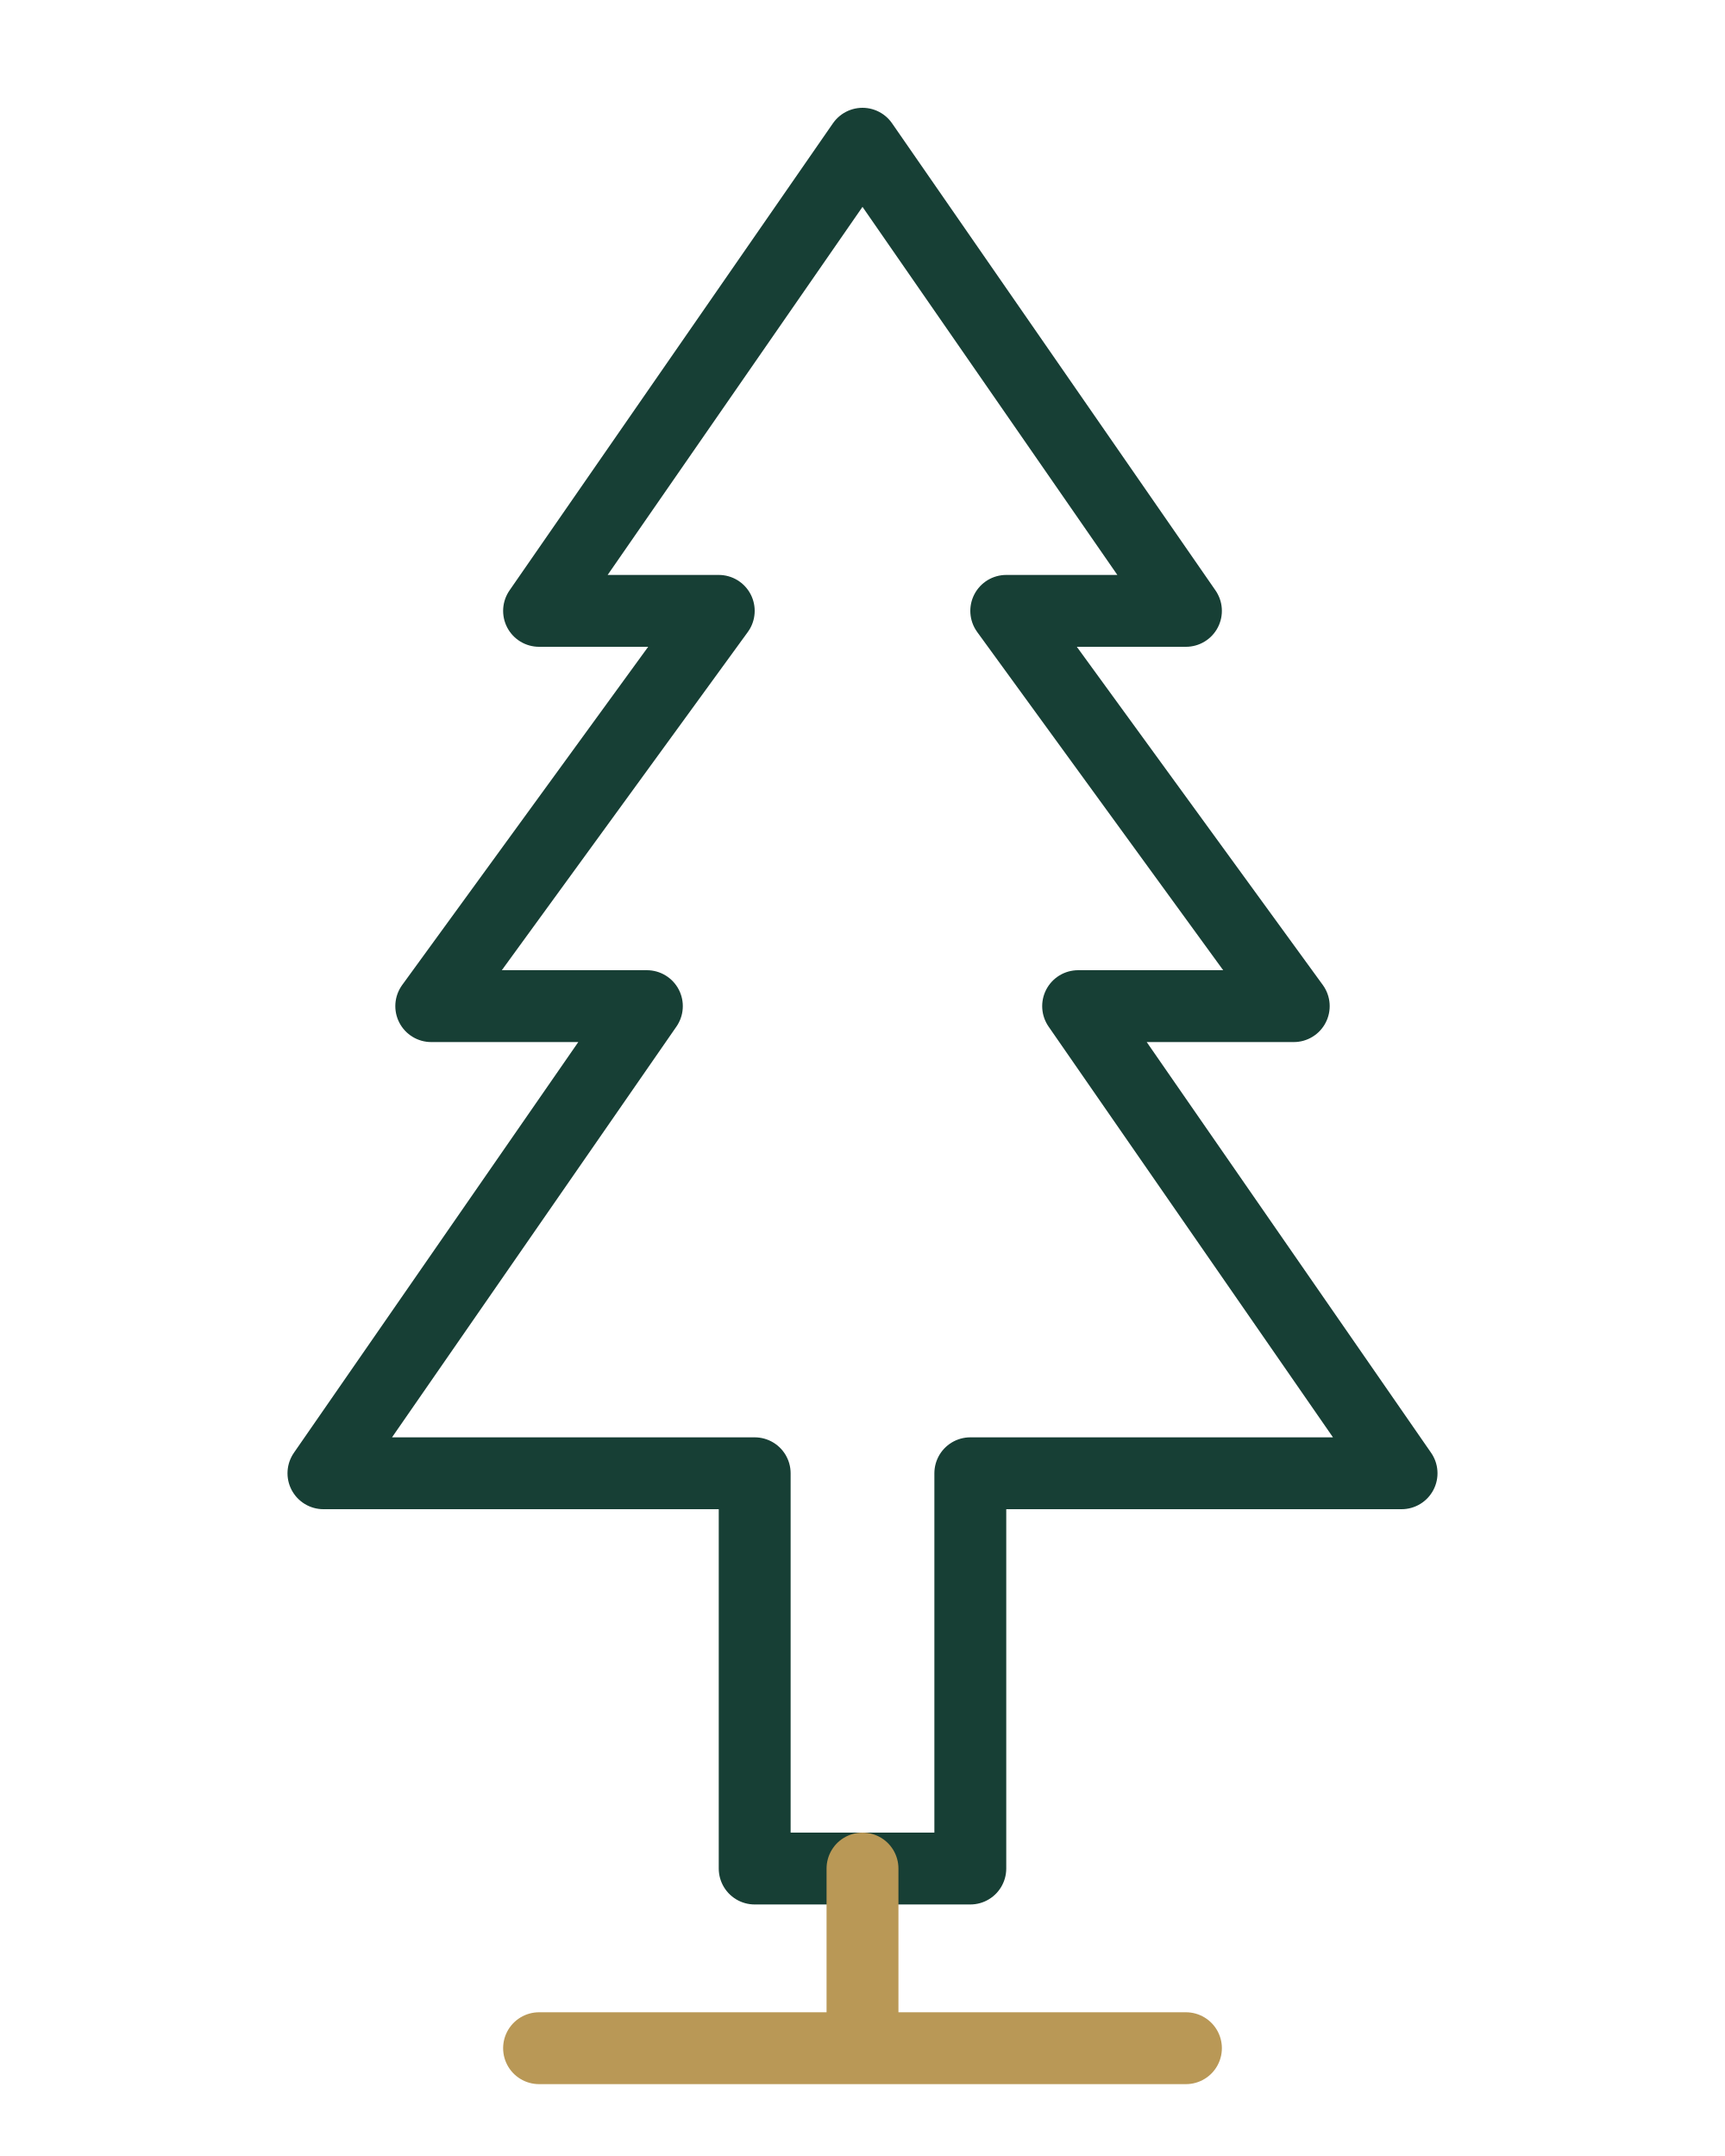
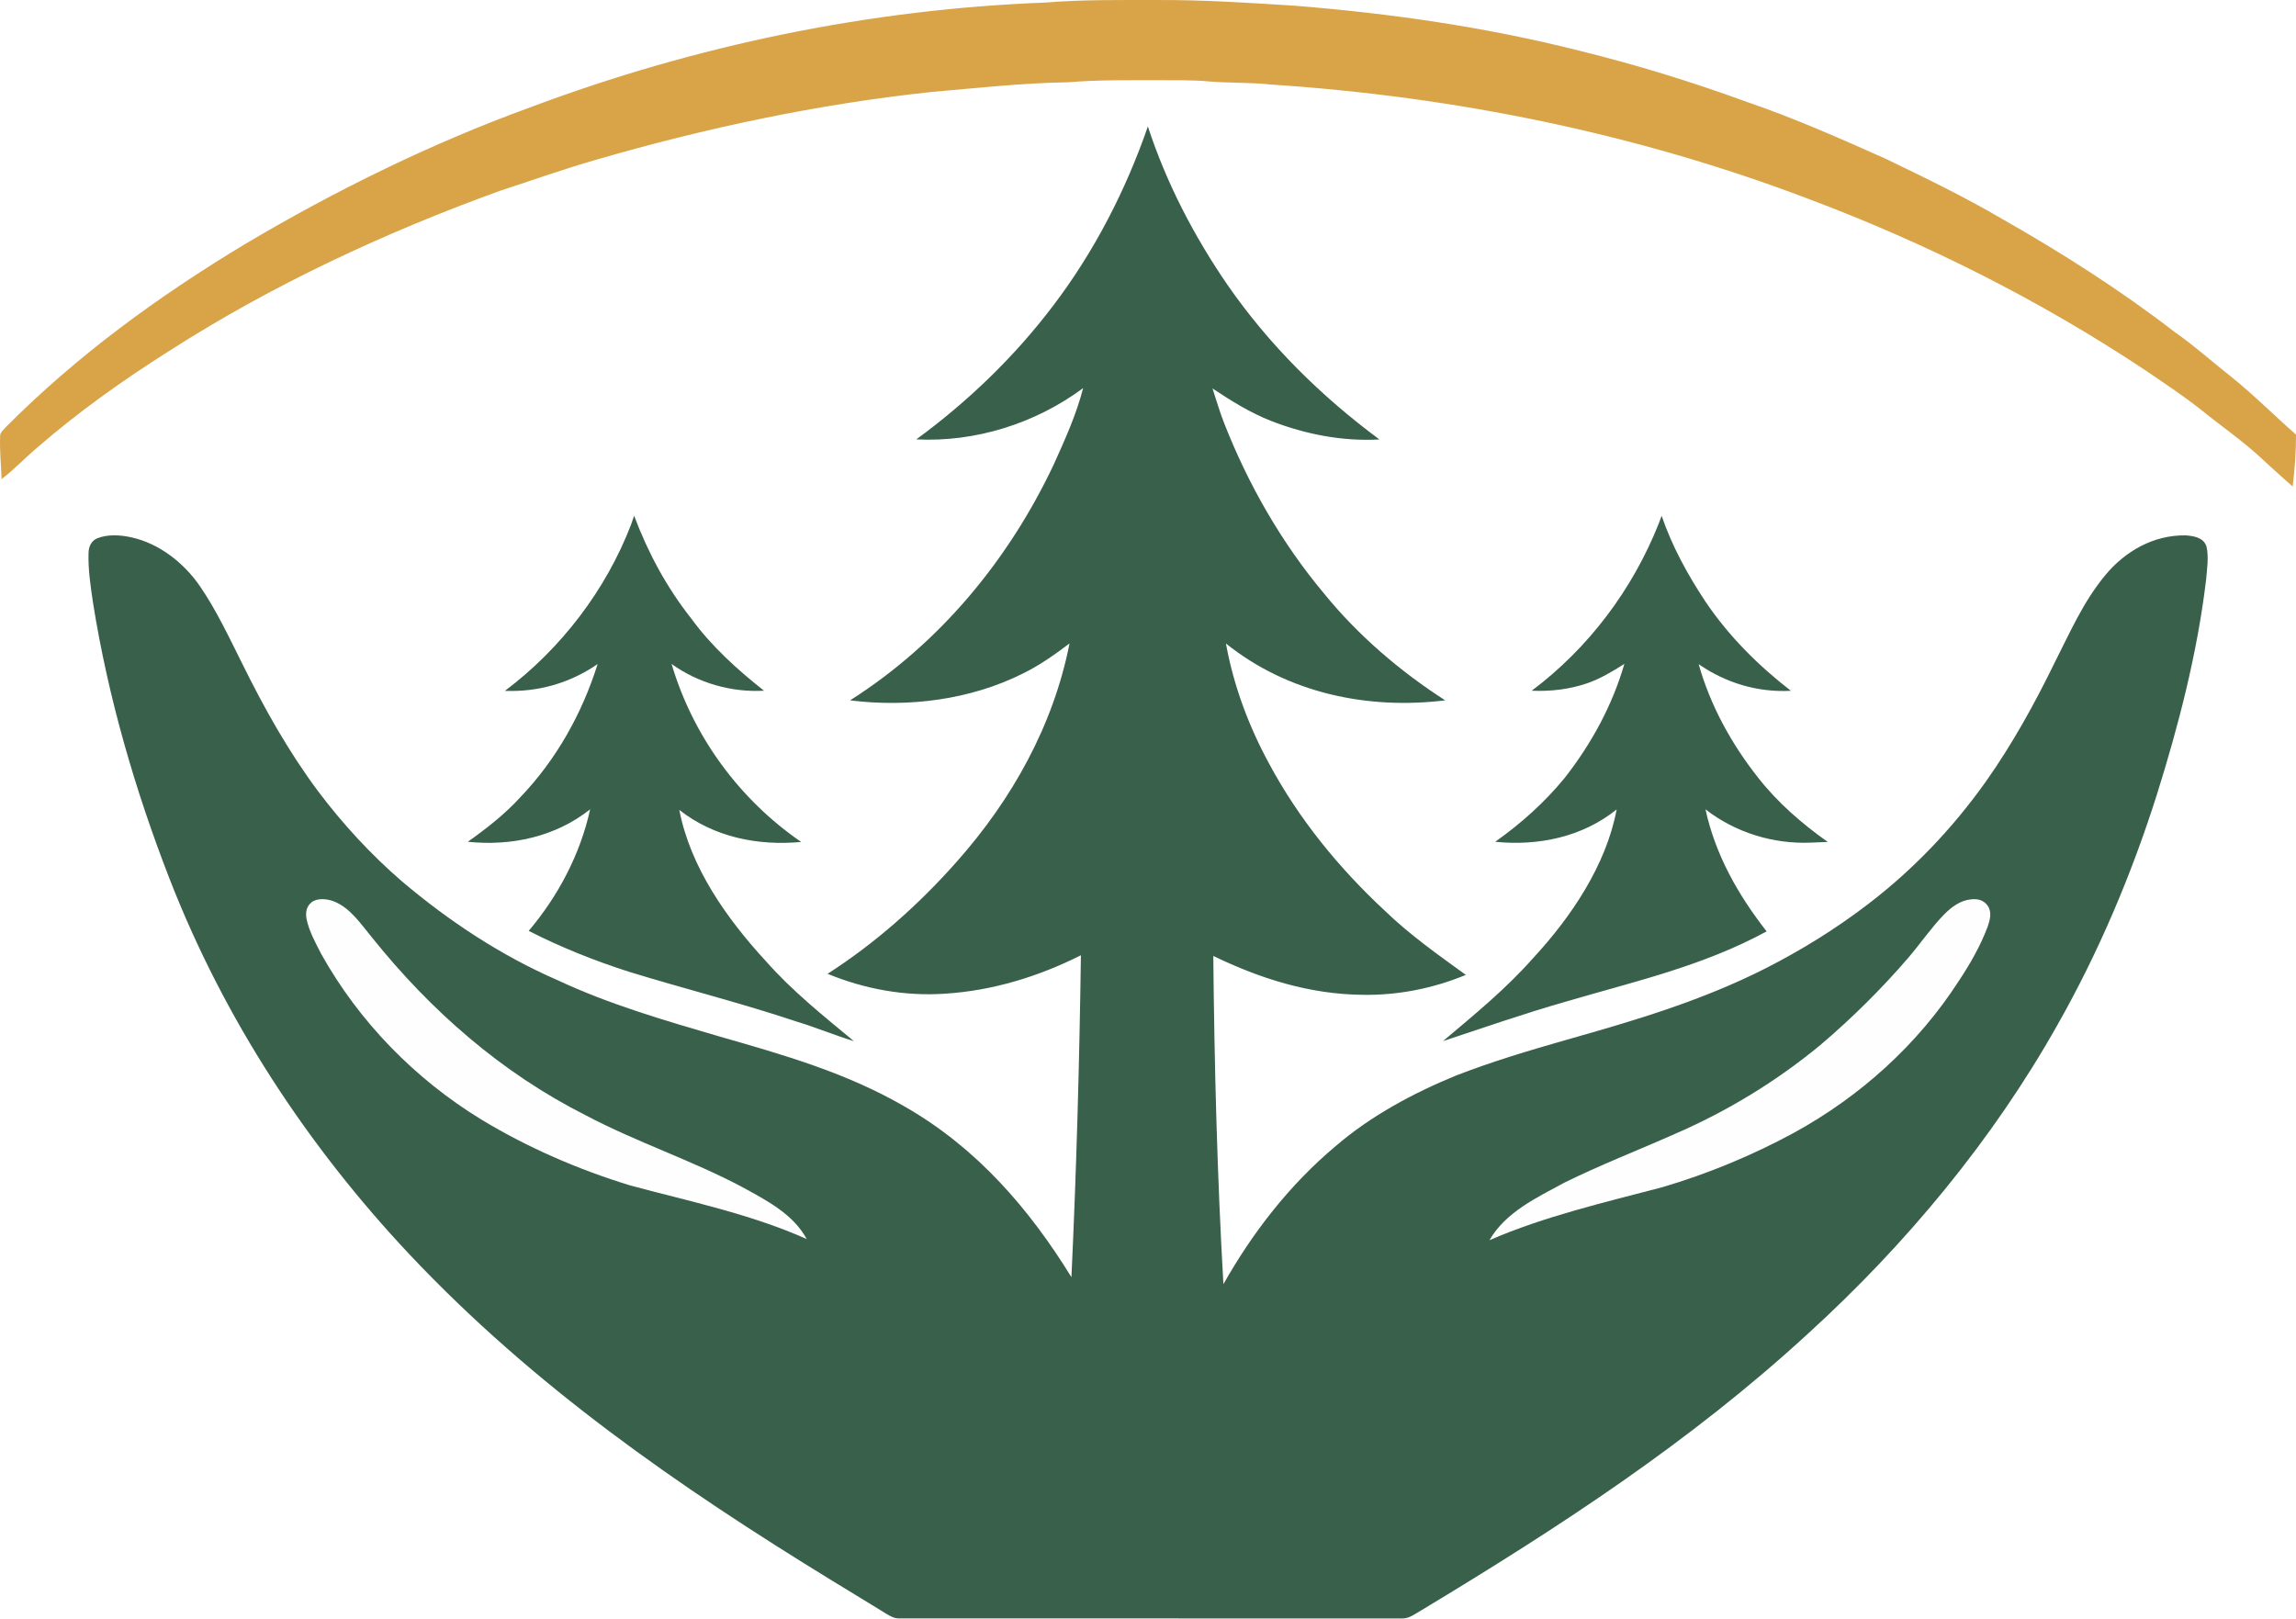
- <svg xmlns="http://www.w3.org/2000/svg" viewBox="0 0 48 60" fill="none">
-   <path d="M24 4 15 17h5L12 28h6L9 41h12v11h6V41h12L30 28h6L28 17h5L24 4Z" stroke="#173f35" stroke-width="2" stroke-linejoin="round" />
-   <path d="M24 52v5M15 57h18" stroke="#b99856" stroke-width="2" stroke-linecap="round" />
+ <svg xmlns="http://www.w3.org/2000/svg" version="1.1" viewBox="0 0 803.375 566.347" width="803.375pt" height="566.347pt" id="svg15">
+   <defs id="defs15" />
+   <g id="g15" transform="translate(-110.2661,-388.5141)">
+     <path d="m 476.01,389.41 c 12.92,-1.06 26.01,-0.88 38.99,-0.89 15.99,-0.09 32.05,0.96 48,1.97 33.64,2.68 67.07,7.47 99.81,15.75 19.97,4.9 39.67,10.98 58.98,18.04 16.31,5.57 32.48,12.75 48.17,19.74 13.75,6.64 27.74,13.4 40.9,21.13 20.92,11.89 41.34,24.88 60.4,39.6 6.83,4.76 12.98,10.3 19.51,15.45 8,6.37 15.16,13.65 22.87,20.39 0.02,6.12 -0.42,12.12 -1.16,18.19 -3.54,-3.21 -7.17,-6.33 -10.64,-9.63 -6.85,-6.38 -14.38,-11.51 -21.61,-17.39 -6.23,-4.91 -12.76,-9.2 -19.3,-13.67 -36.82,-24.48 -76.62,-44.49 -118,-60.02 -60.21,-22.88 -123.59,-35.73 -187.8,-39.96 -7.37,-0.82 -14.76,-0.47 -22.14,-1.12 -5.67,-0.51 -11.3,-0.36 -16.99,-0.41 -10.68,0.03 -21.34,-0.17 -32,0.73 -16.11,0.24 -31.99,2.03 -48.03,3.41 -39.63,4.25 -78.67,12.54 -116.93,23.64 -11.39,3.25 -22.51,7.23 -33.76,10.9 -40.27,14.58 -79.8,32.96 -115.89,56.11 -16.11,10.18 -31.81,21.35 -46.2,33.86 -4.21,3.56 -7.96,7.59 -12.37,10.94 -0.16,-5.04 -0.73,-10.13 -0.5,-15.16 -0.03,-1.13 1.14,-2.05 1.81,-2.87 25.06,-25.21 53.45,-45.88 83.83,-64.19 31.72,-18.82 65.31,-35.33 99.99,-47.93 57.62,-21.62 118.53,-34.28 180.06,-36.61 z" fill="#d9a448" id="path10" />
+     <path d="m 511.91,432.76 c 6.42,19.69 16.16,38.44 27.89,55.49 14.51,20.96 32.68,38.89 53.13,54.04 -12.93,0.72 -25.75,-1.78 -37.79,-6.43 -7.4,-2.9 -14.04,-7.04 -20.62,-11.42 1.35,4.02 2.46,8.07 4.03,12.02 8.45,21.6 20.2,42.11 35.12,59.89 11.85,14.57 26.51,27.09 42.27,37.24 -27.21,3.33 -55.1,-2.54 -76.72,-19.9 2.67,14.75 7.97,28.93 15.13,42.09 10.37,19.3 24.41,36.51 40.44,51.4 8.76,8.47 18.54,15.35 28.37,22.48 -11.45,4.74 -23.76,7.19 -36.16,6.97 -18.49,-0.19 -35.69,-5.62 -52.2,-13.6 0.38,38.15 1.34,76.77 3.54,114.87 10.18,-18.08 23.29,-34.95 39.25,-48.3 12.3,-10.61 27.27,-18.63 42.25,-24.76 12.5,-4.86 25.52,-8.74 38.4,-12.42 24.17,-6.83 47.53,-13.73 70.03,-25.16 12.49,-6.37 24.54,-13.85 35.66,-22.38 15.82,-12.07 29.63,-26.61 41.15,-42.81 9.35,-13.23 17.08,-27.26 24.18,-41.81 5.41,-10.63 9.86,-21.03 17.56,-30.36 6.98,-8.5 17.02,-14.23 28.22,-14.04 2.87,0.23 6.21,0.71 7.27,3.86 0.87,3.74 0.18,7.98 -0.14,11.77 -3.05,25.53 -9.62,50.95 -17.32,75.44 -8.84,27.79 -20.3,54.87 -34.69,80.25 -22.69,40.32 -52.98,76.76 -87.12,107.88 -41.39,38.08 -87.26,67.89 -135.22,96.82 -2.03,1.11 -4.38,3.03 -6.76,2.98 -58.71,-0.01 -117.41,0.01 -176.12,-0.02 -1.65,0.05 -2.95,-0.66 -4.33,-1.48 -6.42,-3.9 -12.8,-7.87 -19.23,-11.75 -53.74,-32.94 -104.39,-68.02 -147.84,-114.15 -35.85,-38.13 -64.83,-82.39 -83.87,-131.22 -12.13,-31.2 -21.58,-63.68 -26.85,-96.76 -0.85,-5.75 -1.75,-11.68 -1.57,-17.5 0.04,-2.1 0.89,-4.1 2.88,-5.03 3.7,-1.54 8.27,-1.27 12.11,-0.4 9.81,2.16 18.43,8.99 24.03,17.16 5.74,8.36 10.27,18.09 14.81,27.14 7.66,15.52 16.15,30.7 26.52,44.59 8.66,11.49 18.49,22.17 29.4,31.57 16.54,13.97 34.56,25.89 54.45,34.54 17.91,8.4 37.57,14.12 56.48,19.64 22.77,6.53 44.56,12.72 65.18,24.71 24.83,14.28 43.17,35.39 58.05,59.54 1.77,-37.53 2.79,-75.08 3.32,-112.65 -14.88,7.47 -30.79,12.36 -47.46,13.44 -14.12,0.97 -28.13,-1.58 -41.18,-6.95 16.81,-10.79 31.99,-24.29 45.21,-39.25 19.32,-21.77 33.79,-47.62 39.45,-76.37 -5.18,3.93 -10.45,7.66 -16.3,10.53 -18.48,9.25 -40.12,11.93 -60.48,9.4 31.39,-19.94 55.46,-49.09 71.28,-82.59 3.9,-8.64 7.9,-17.47 10.26,-26.68 -16.67,12.37 -37.62,18.98 -58.38,17.95 17.99,-13.17 34.3,-28.86 47.78,-46.65 14.4,-18.88 25.5,-40.45 33.25,-62.86 z" fill="#38604a" id="path11" />
+     <path d="m 332.15,568.98 c 4.84,12.94 11.38,25.08 19.96,35.94 7.16,9.81 16,17.78 25.48,25.3 -11.4,0.63 -23.08,-2.69 -32.34,-9.38 7.44,25.22 23.68,47.42 45.35,62.3 -15.19,1.4 -30.47,-1.65 -42.64,-11.21 3.86,20.09 16.62,38.07 30.24,52.87 9.34,10.59 20.04,19.08 30.83,28.04 -6.76,-2.07 -13.28,-4.8 -20.04,-6.84 -19.22,-6.45 -39.11,-11.42 -58.49,-17.38 -12.07,-3.86 -23.96,-8.6 -35.24,-14.36 10.36,-12.26 18.04,-26.82 21.5,-42.54 -12.14,9.62 -27.56,12.94 -42.8,11.36 6.62,-4.71 12.97,-9.66 18.46,-15.68 12.56,-13.16 21.5,-29.2 26.96,-46.51 -9.65,6.64 -20.73,9.83 -32.45,9.38 19.63,-14.75 35.37,-35.29 44.16,-58.22 0.36,-1.02 0.71,-2.04 1.06,-3.07 z" fill="#38604a" id="path12" />
+     <path d="m 691.67,569.01 c 3.64,10.67 9.12,20.62 15.32,30 8.15,12.08 18.42,22.34 29.92,31.24 -11.6,0.61 -22.76,-2.73 -32.28,-9.32 4.11,14.54 11.44,27.83 20.76,39.66 6.94,8.86 15.27,16.06 24.41,22.55 -1.93,0.07 -3.86,0.16 -5.79,0.23 -13.22,0.59 -26.54,-3.51 -37,-11.65 3.48,15.97 11.42,29.95 21.4,42.72 -22.61,12.25 -45.93,17.4 -70.42,24.62 -14.43,4.12 -28.56,9.07 -42.81,13.76 11.03,-9.29 21.98,-18.23 31.57,-29.08 13.3,-14.39 25.51,-32.45 29.19,-51.98 -11.98,9.65 -27.42,12.85 -42.5,11.32 9.04,-6.39 17.27,-13.77 24.3,-22.33 9.35,-11.95 16.66,-25.32 20.9,-39.92 -4.21,2.66 -8.31,5.14 -13.03,6.79 -6.25,2.13 -12.81,2.89 -19.4,2.6 19.89,-14.9 35.31,-35.44 44.46,-58.51 0.34,-0.9 0.67,-1.8 1,-2.7 z" fill="#38604a" id="path13" />
+     <path d="m 227.13,703.95 c 5.77,2.31 9.45,7.98 13.28,12.6 20.57,25.66 45.32,47.37 74.8,62.24 17.85,9.44 37.1,15.71 54.87,25.17 8.44,4.63 17.7,9.36 22.47,18.15 -19.53,-8.76 -41.45,-13.29 -61.77,-18.77 -18.14,-5.55 -35.84,-13.22 -52.08,-23.05 -23.2,-14.19 -42.71,-34.12 -56,-57.88 -2,-3.91 -4.32,-8.05 -5.18,-12.38 -0.39,-2.21 -0.06,-4.31 1.76,-5.78 2.06,-1.6 5.56,-1.21 7.85,-0.3 z" fill="#fefefe" id="path14" />
+     <path d="m 799.99,703.22 c 2.2,-0.24 4.35,0.24 5.69,2.13 1.67,2.21 0.9,5.04 0.08,7.43 -2.54,6.75 -6.08,12.93 -10.05,18.92 -14.39,22.35 -34.52,40.49 -57.79,53.24 -14.55,7.89 -30.11,14.34 -45.99,19.01 -20.12,5.31 -41.39,10.22 -60.52,18.56 5.71,-9.85 16.44,-14.83 26.03,-20.05 12.68,-6.28 25.96,-11.41 38.89,-17.16 18.31,-7.93 35.49,-18.38 50.87,-31.09 11.15,-9.48 21.57,-19.8 31.1,-30.92 4.1,-4.84 7.81,-10.26 12.23,-14.8 2.61,-2.61 5.65,-4.92 9.46,-5.27 z" fill="#fefefe" id="path15" />
+   </g>
</svg>
